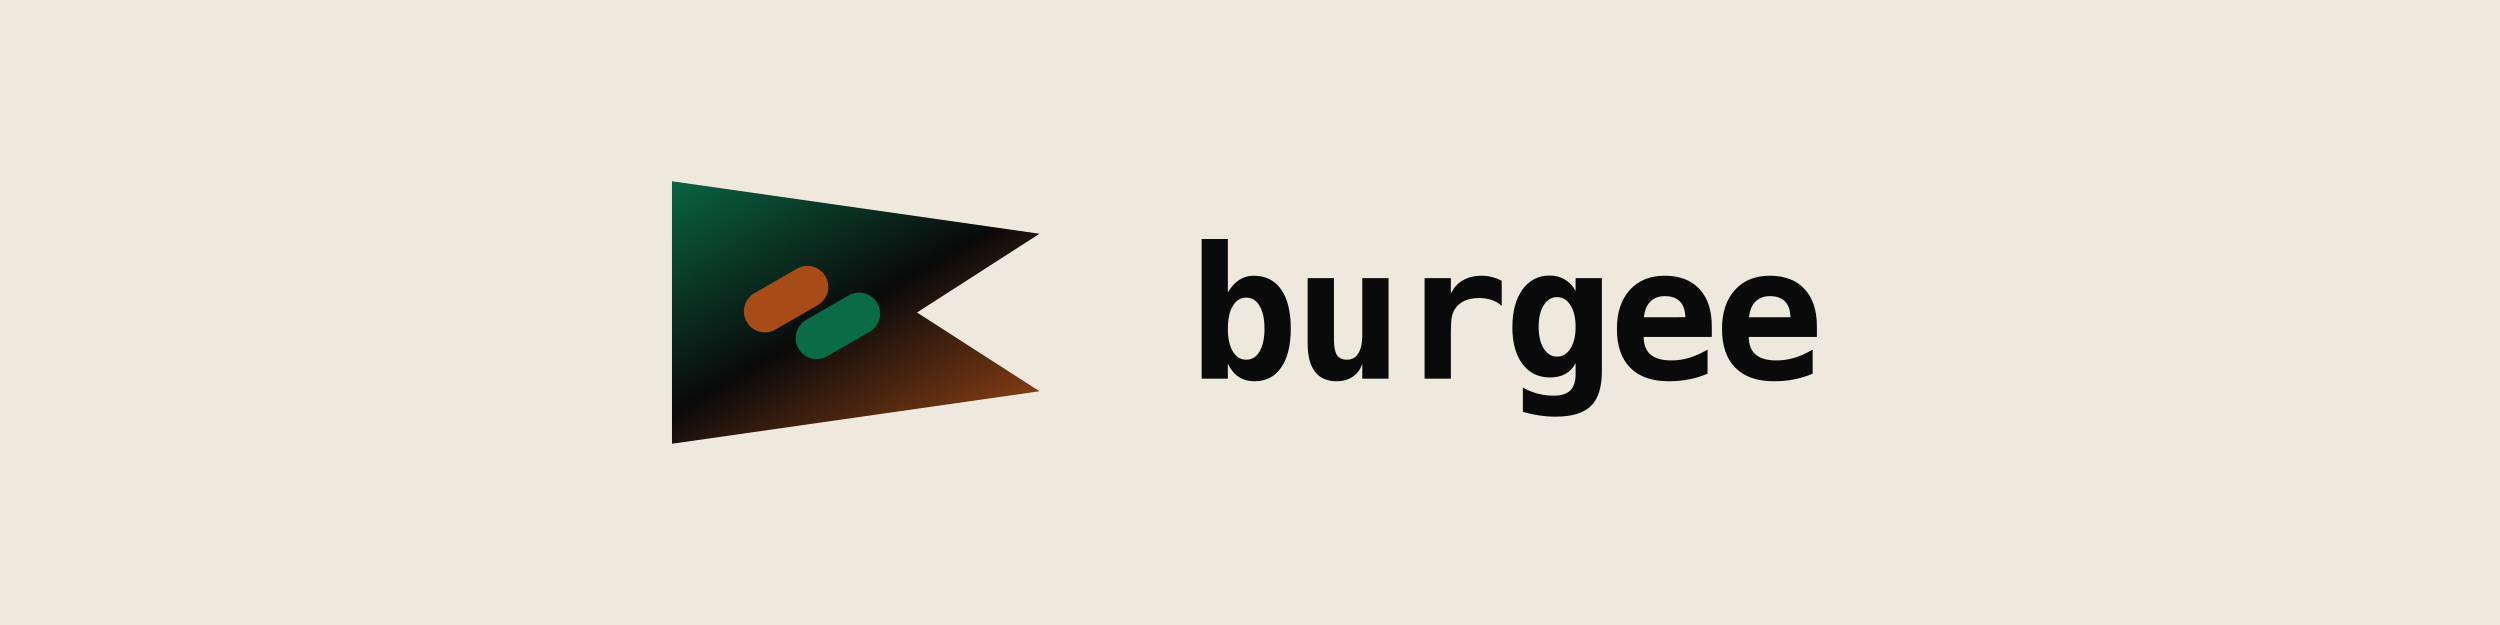
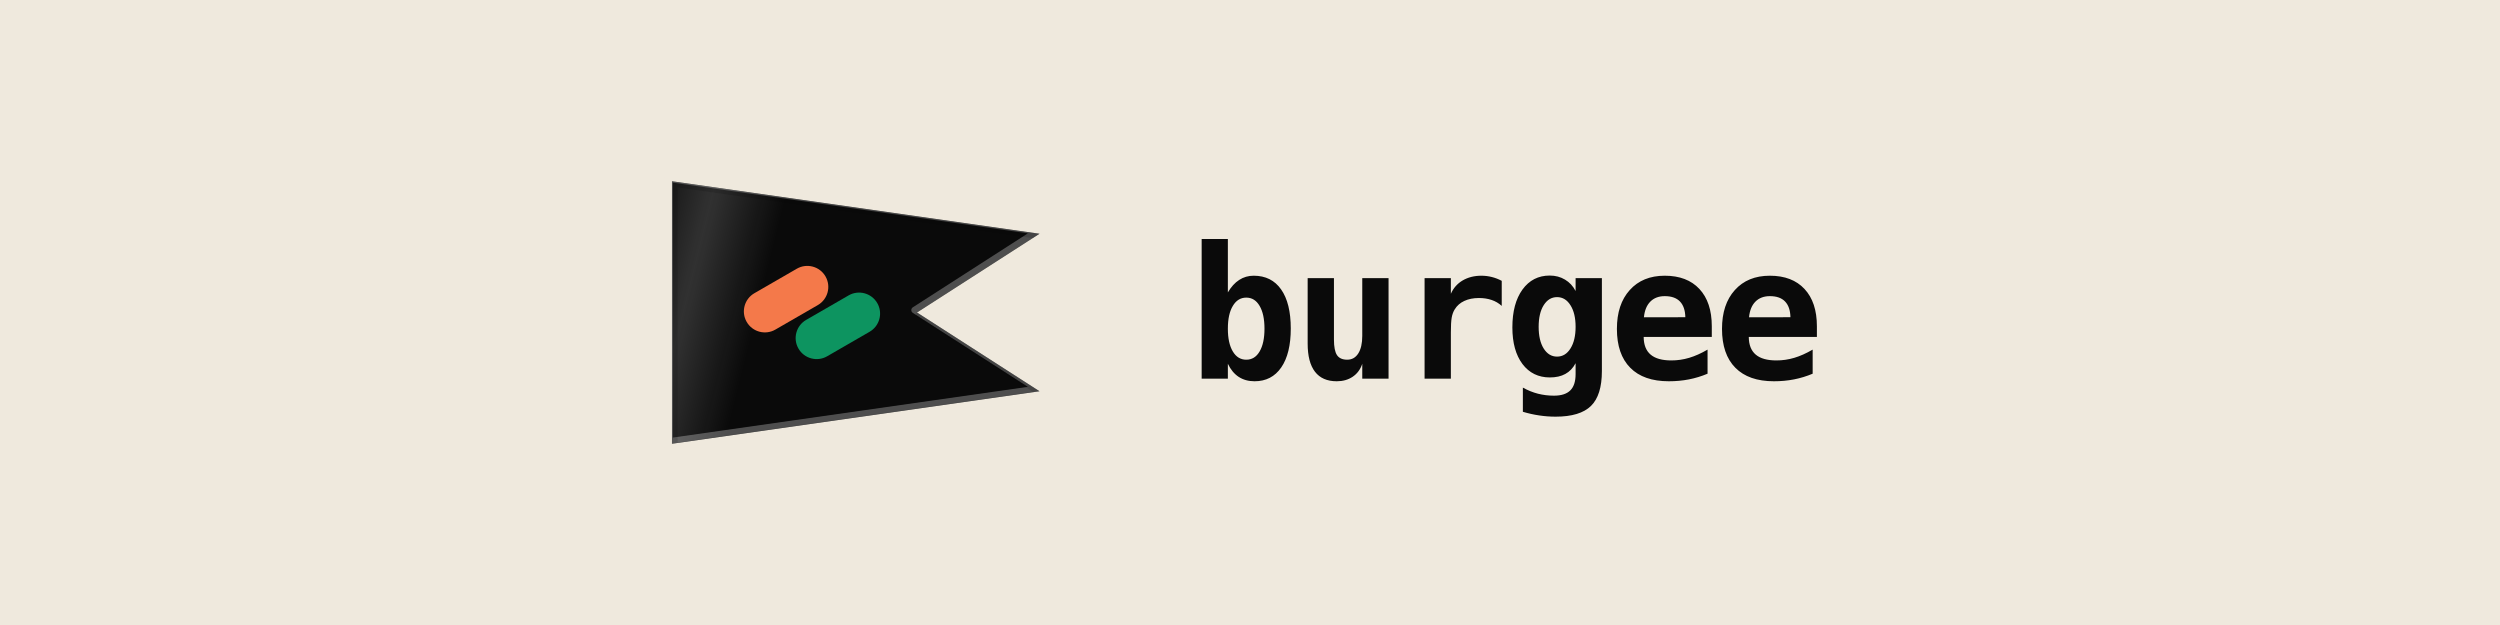
<svg xmlns="http://www.w3.org/2000/svg" width="480" height="120" viewBox="0 0 480 120" role="img" aria-label="burgee">
  <rect width="480" height="120" fill="#efe9dd" />
  <g transform="translate(120.62 18) scale(0.84)">
-     <linearGradient id="burgee-7009l0" gradientUnits="userSpaceOnUse" x1="25" y1="6.7" x2="75" y2="93.3">
-       <stop offset="0" stop-color="#0a6b47" />
-       <stop offset="0.50" stop-color="#0a0a0a" />
-       <stop offset="1" stop-color="#a84c17" />
+     <linearGradient id="burgee-13062fb" gradientUnits="userSpaceOnUse" x1="25" y1="6.7" x2="75" y2="93.3">
+       <stop offset="0" stop-color="#0a0a0a" />
    </linearGradient>
-     <path d="M10 20 L94 32 L66 50 L94 68 L10 80 Z" fill="url(#burgee-7009l0)" />
+     <path d="M10 20 L94 32 L66 50 L94 68 L10 80 Z" fill="none" stroke="#efe9dd" stroke-width="4" stroke-linejoin="round" />
+     <path d="M10 20 L94 32 L66 50 L94 68 L10 80 Z" fill="url(#burgee-13062fb)" />
+     <clipPath id="burgee-13062fb-c">
+       <path d="M10 20 L94 32 L66 50 L94 68 L10 80 Z" />
+     </clipPath>
+     <linearGradient id="burgee-13062fb-s" gradientUnits="objectBoundingBox" x1="0" y1="0" x2="1" y2="0">
+       <stop offset="0" stop-color="#ffffff" stop-opacity="0" />
+       <stop offset="0.50" stop-color="#ffffff" stop-opacity="0.16" />
+       <stop offset="1" stop-color="#ffffff" stop-opacity="0" />
+     </linearGradient>
+     <g clip-path="url(#burgee-13062fb-c)">
+       <g transform="skewX(-14)">
+         <rect x="8" y="-20" width="34" height="140" fill="url(#burgee-13062fb-s)" />
+       </g>
+     </g>
+     <g clip-path="url(#burgee-13062fb-c)">
+       <path d="M10 20 L94 32 L66 50 L94 68 L10 80 Z" fill="none" stroke="#ffffff" stroke-opacity="0.28" stroke-width="1.5" stroke-linejoin="round" transform="translate(-0.55 -0.55)" />
+       <path d="M10 20 L94 32 L66 50 L94 68 L10 80 Z" fill="none" stroke="#000000" stroke-opacity="0.13" stroke-width="1.5" stroke-linejoin="round" transform="translate(0.55 0.55)" />
+     </g>
    <g transform="translate(22 30) scale(0.40)">
      <g transform="rotate(-30 50 50)">
-         <rect x="15" y="24" width="52" height="24" rx="12" fill="#a84c17" />
-         <rect x="33" y="52" width="52" height="24" rx="12" fill="#0a6b47" />
+         <rect x="15" y="24" width="52" height="24" rx="12" fill="#f4794a" />
+         <rect x="33" y="52" width="52" height="24" rx="12" fill="#0d9460" />
      </g>
    </g>
  </g>
  <text x="228.14" y="72.70" font-family="ui-monospace, SFMono-Regular, Menlo, monospace" font-size="35.28" font-weight="700" letter-spacing="-1.06" fill="#0a0a0a">burgee</text>
</svg>
